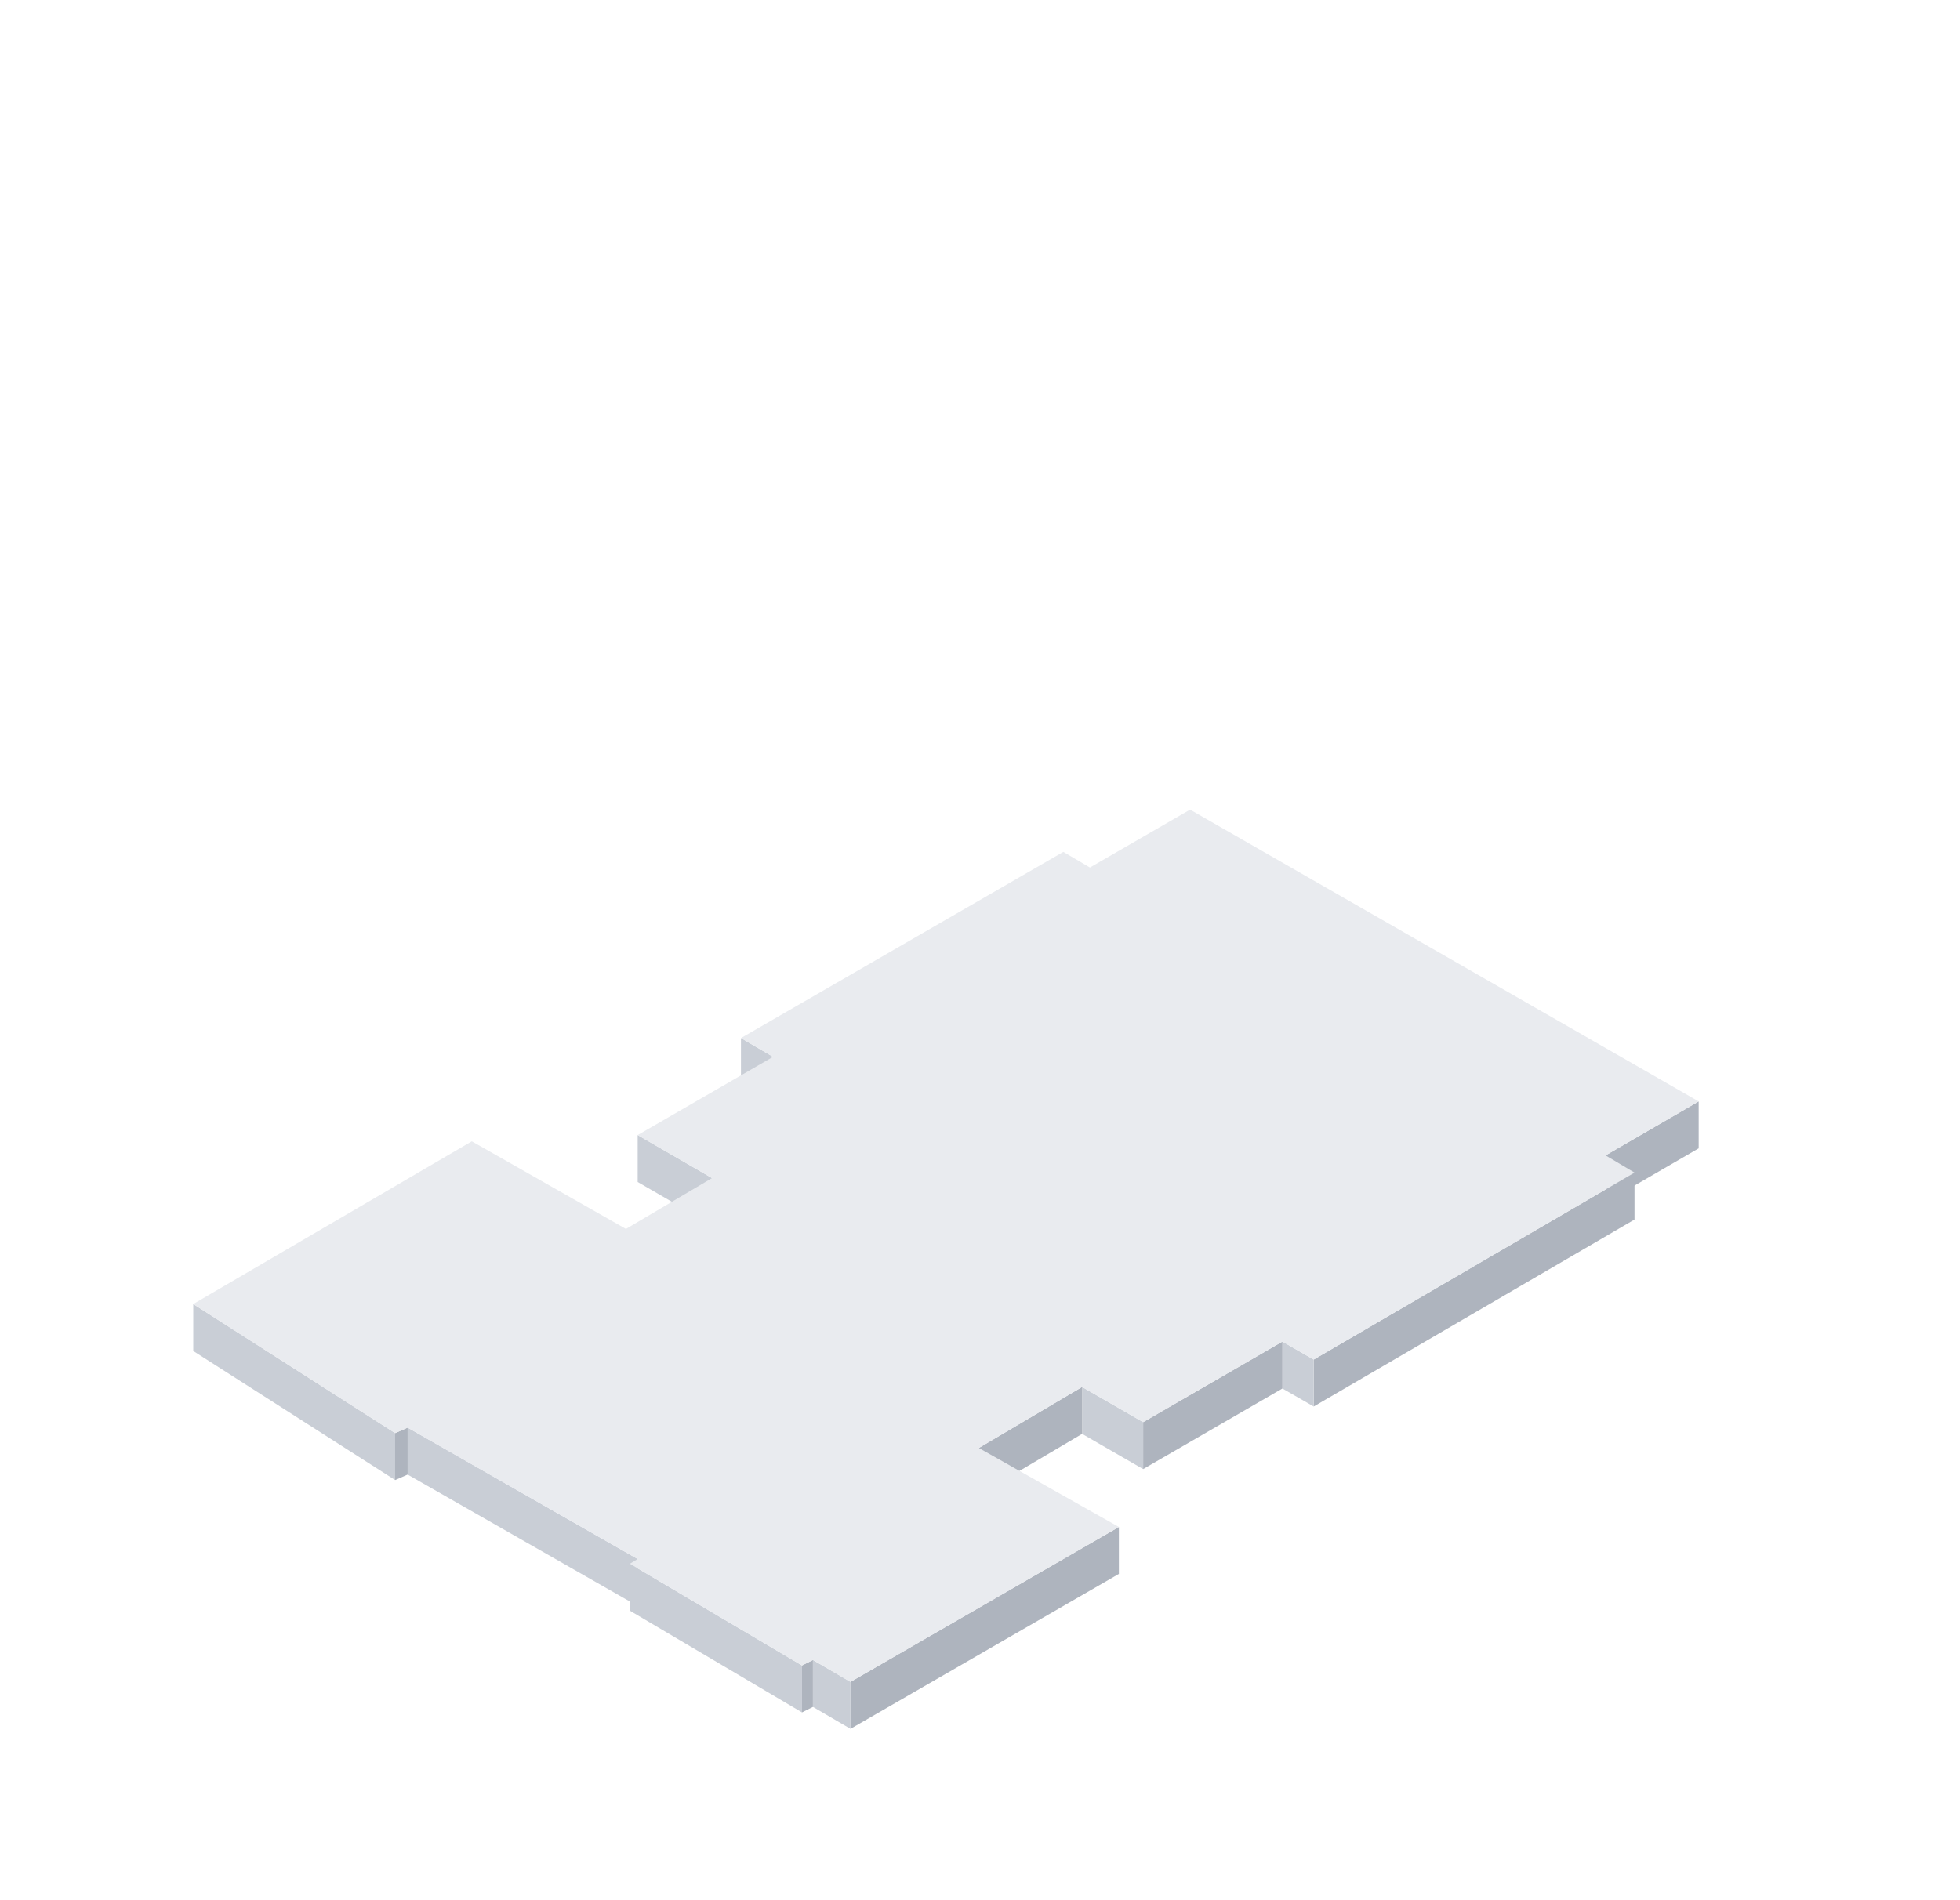
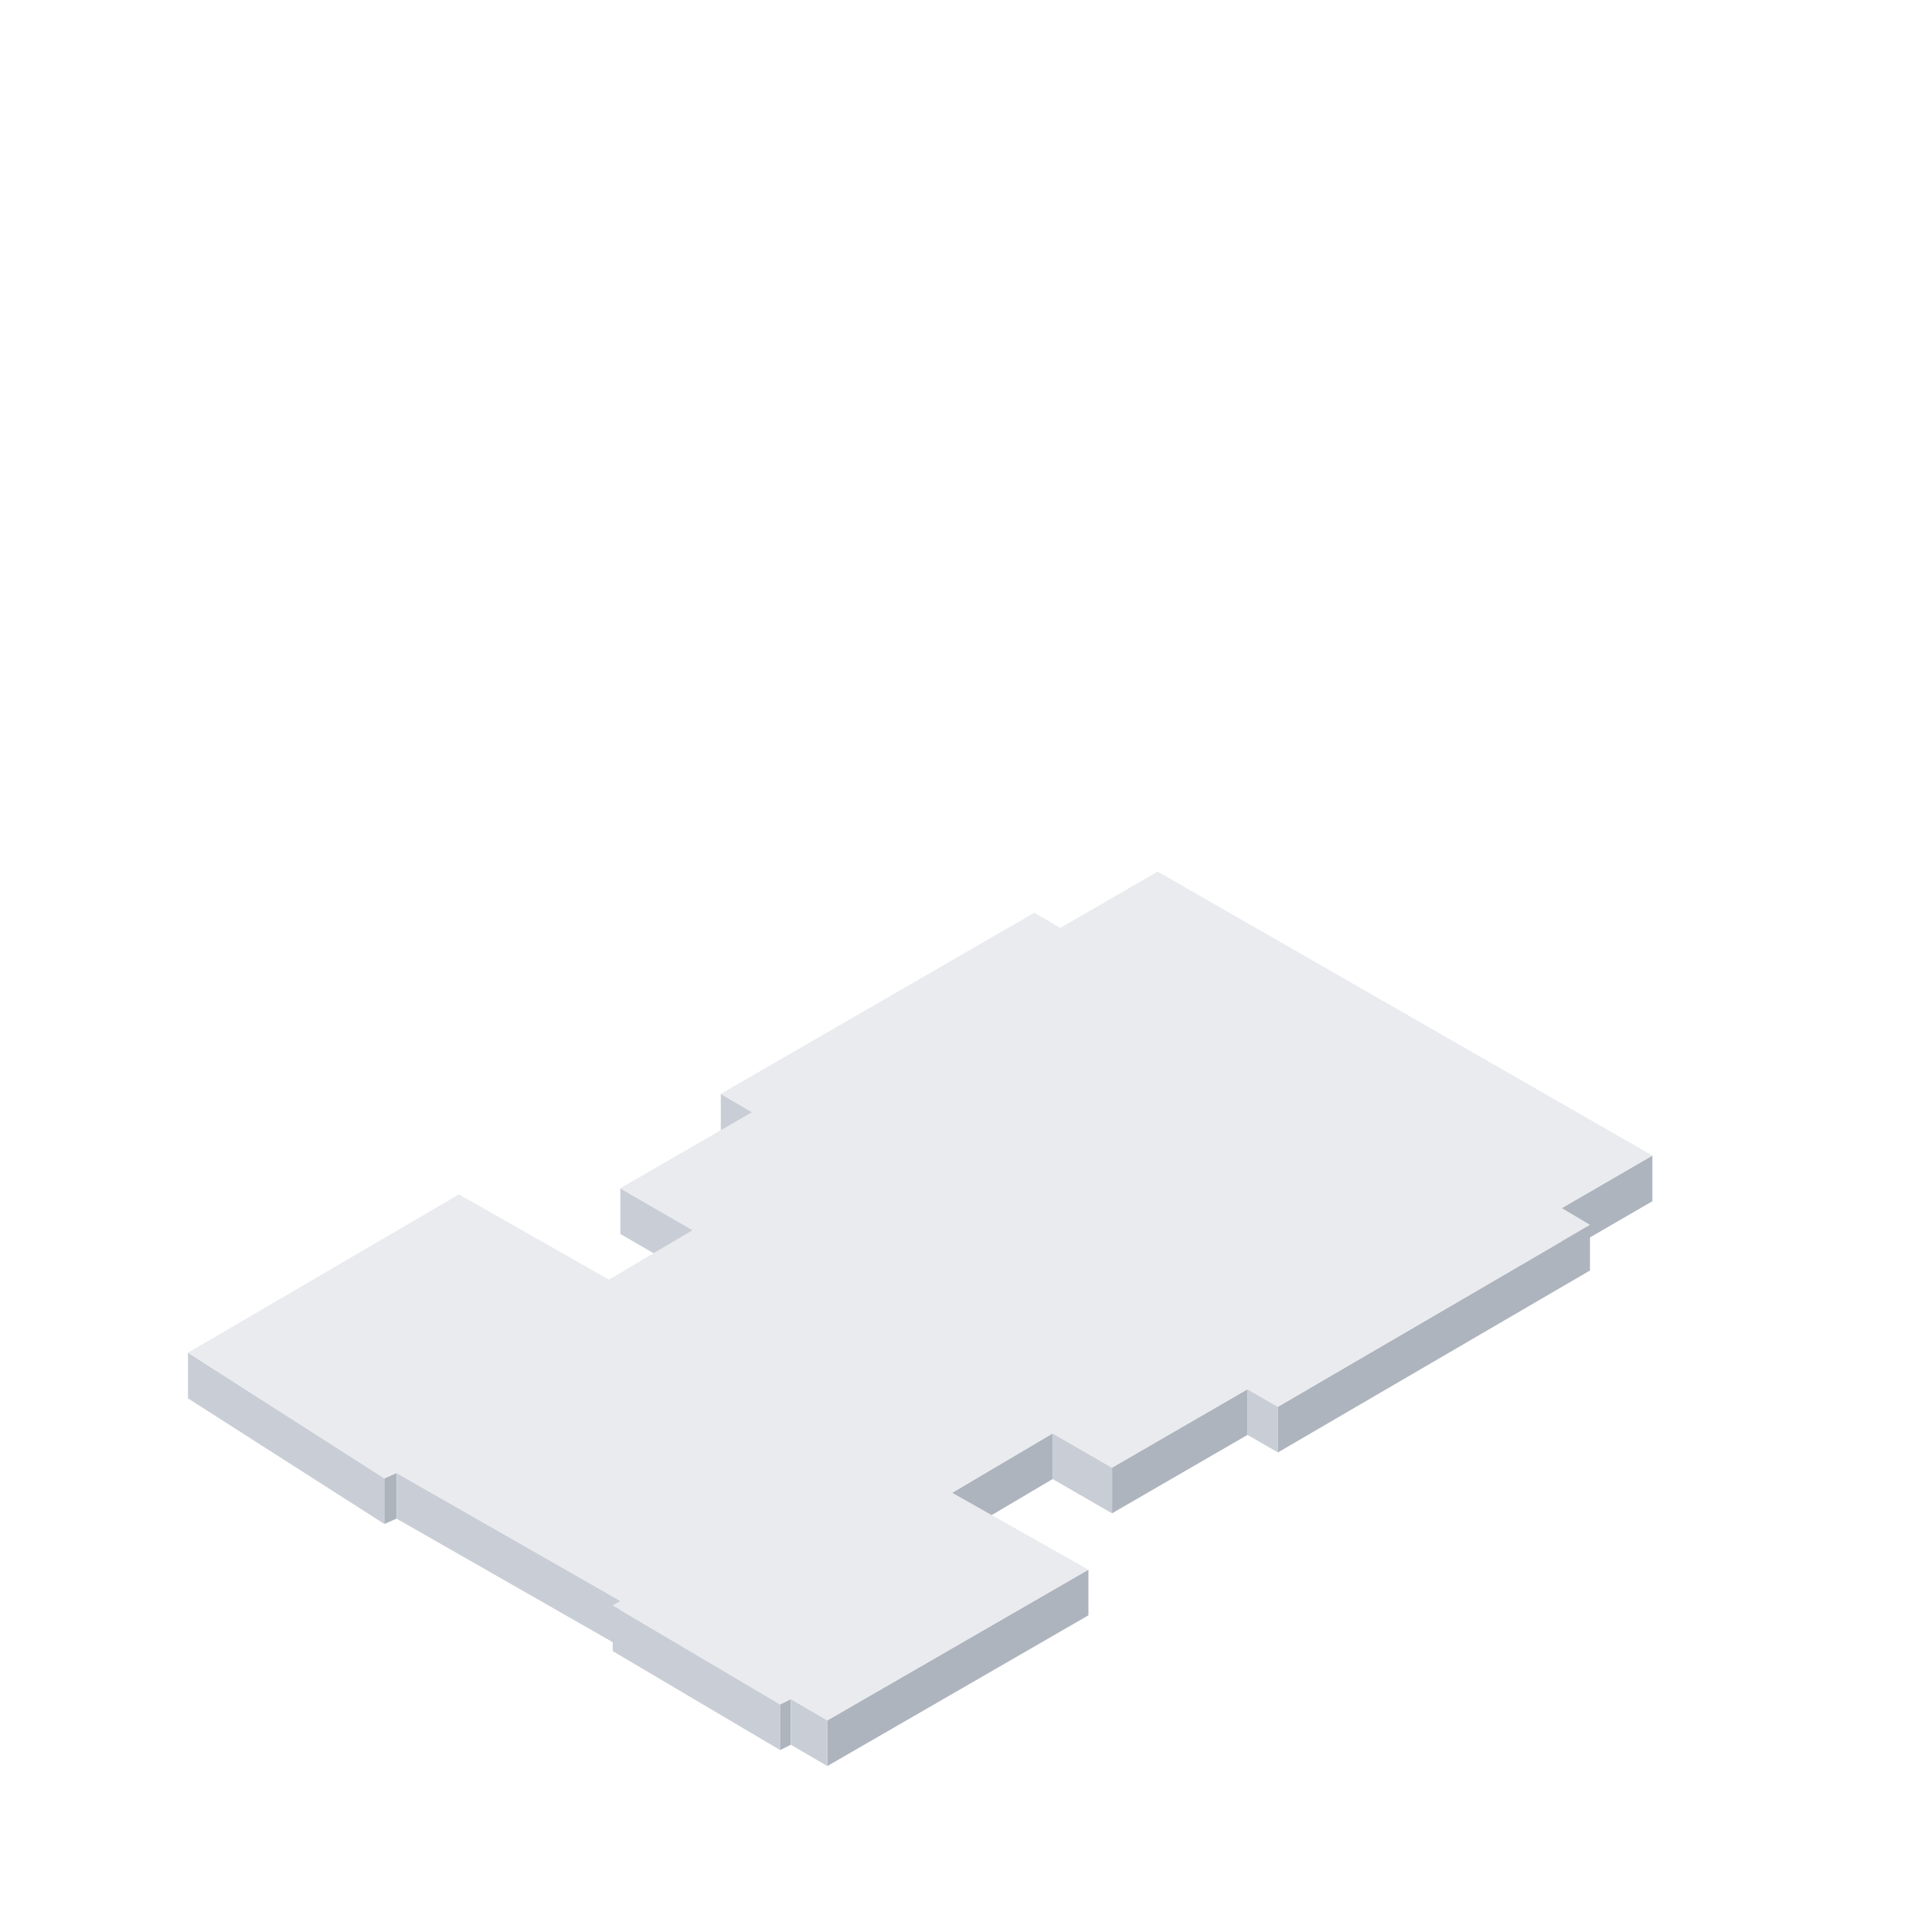
- <svg xmlns="http://www.w3.org/2000/svg" viewBox="177.8 81.4 250.5 242.8" width="501" height="485.6">
+ <svg xmlns="http://www.w3.org/2000/svg" viewBox="177.8 70.4 250.5 253.8" width="501" height="507.6">
  <polygon points="276.6,222.5 272.5,220.1 272.5,214.1 276.6,216.5" fill="#C9CED6" />
  <polygon points="394.9,228.2 383,235.1 383,229.1 394.9,222.2" fill="#AEB4BE" />
  <polygon points="268.8,238 259.3,232.5 259.3,226.5 268.8,232" fill="#C9CED6" />
  <polygon points="386.7,237.3 345.7,261.2 345.7,255.2 386.7,231.3" fill="#AEB4BE" />
  <polygon points="345.7,261.2 341.7,258.9 341.7,252.9 345.7,255.2" fill="#C9CED6" />
  <polygon points="228.3,270.6 202.5,254.1 202.5,248.1 228.3,264.6" fill="#C9CED6" />
  <polygon points="341.7,258.9 323.9,269.2 323.9,263.2 341.7,252.9" fill="#AEB4BE" />
  <polygon points="323.9,269.2 316.1,264.7 316.1,258.7 323.9,263.2" fill="#C9CED6" />
  <polygon points="316.1,264.7 302.9,272.5 302.9,266.5 316.1,258.7" fill="#AEB4BE" />
  <polygon points="229.9,269.9 228.3,270.6 228.3,264.6 229.9,263.9" fill="#AEB4BE" />
  <polygon points="259.3,286.7 229.9,269.9 229.9,263.9 259.3,280.7" fill="#C9CED6" />
  <polygon points="320.8,282.6 286.5,302.4 286.5,296.4 320.8,276.6" fill="#AEB4BE" />
  <polygon points="280.3,300.3 258.3,287.3 258.3,281.3 280.3,294.3" fill="#C9CED6" />
  <polygon points="281.7,299.6 280.3,300.3 280.3,294.3 281.7,293.6" fill="#AEB4BE" />
  <polygon points="286.5,302.4 281.7,299.6 281.7,293.6 286.5,296.4" fill="#C9CED6" />
  <polygon points="202.5,248.1 238.1,227.3 257.8,238.5 268.8,232 259.3,226.5 276.6,216.5 272.5,214.1 313.7,190.3 317.1,192.3 329.9,184.9 394.9,222.2 383,229.1 386.7,231.3 345.7,255.2 341.7,252.9 323.9,263.2 316.1,258.7 302.9,266.5 320.8,276.6 286.5,296.4 281.7,293.6 280.3,294.3 258.3,281.3 259.3,280.7 229.9,263.9 228.3,264.6" fill="#E9EBEF" />
</svg>
